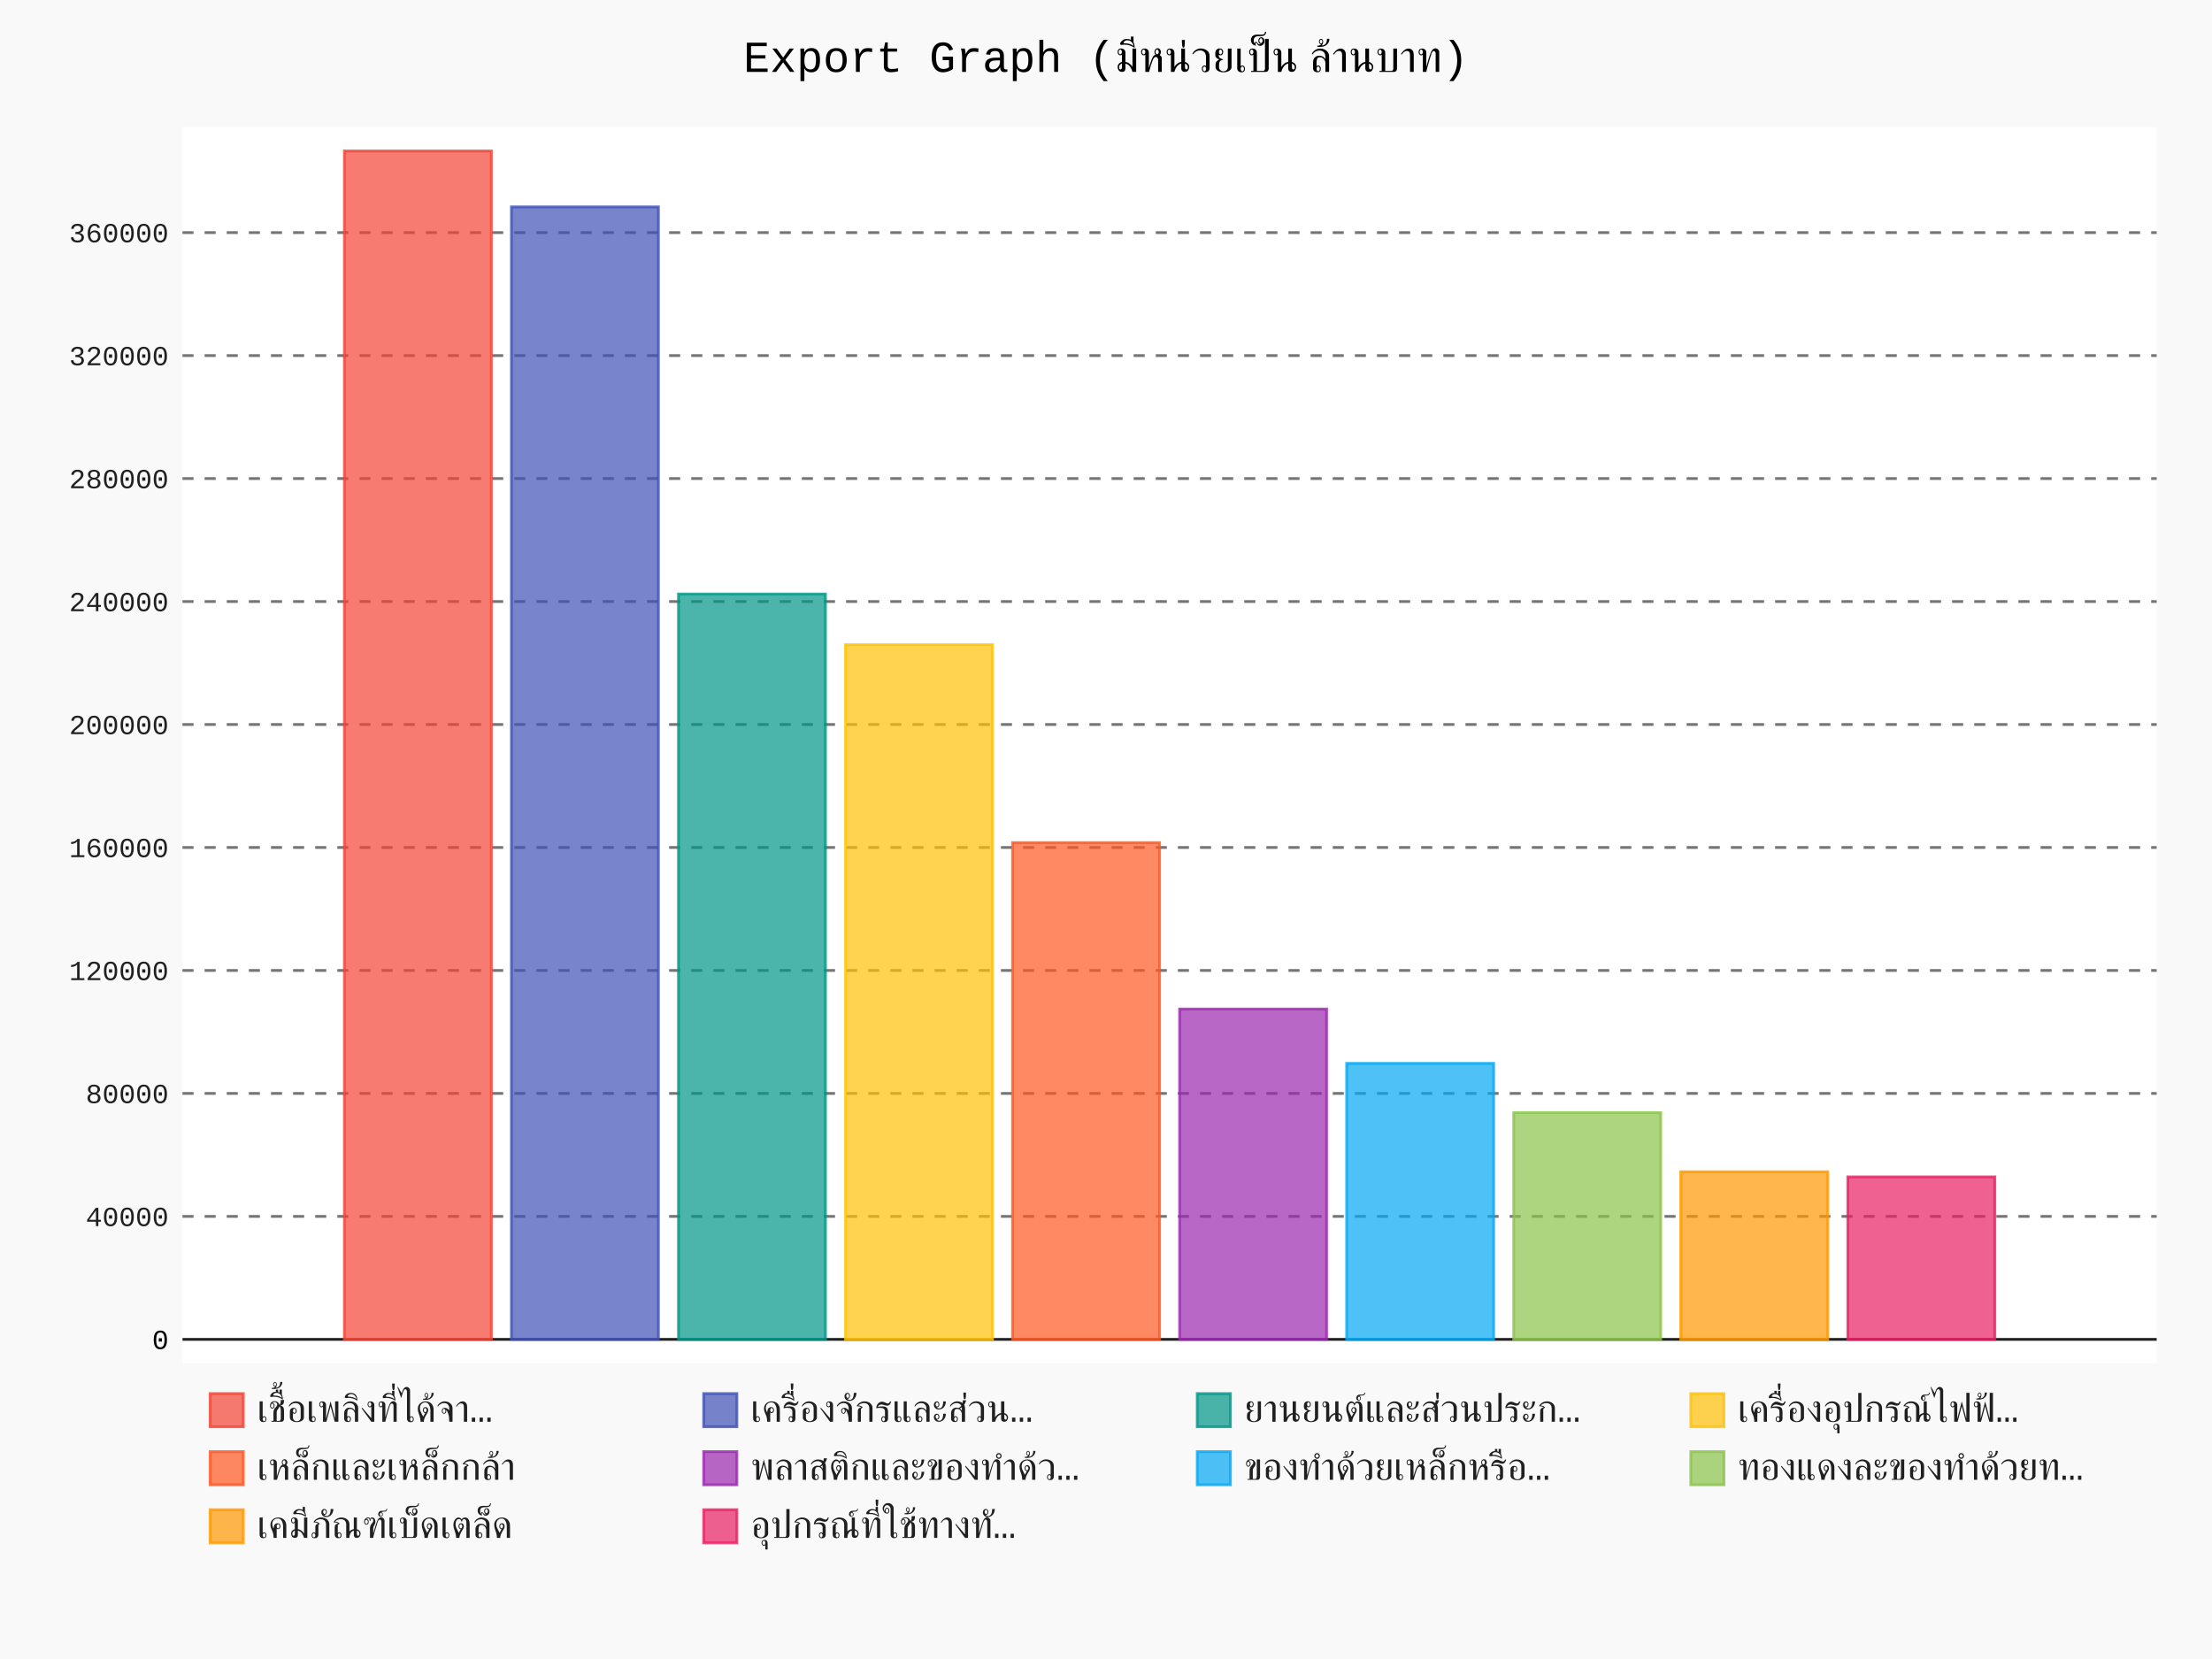
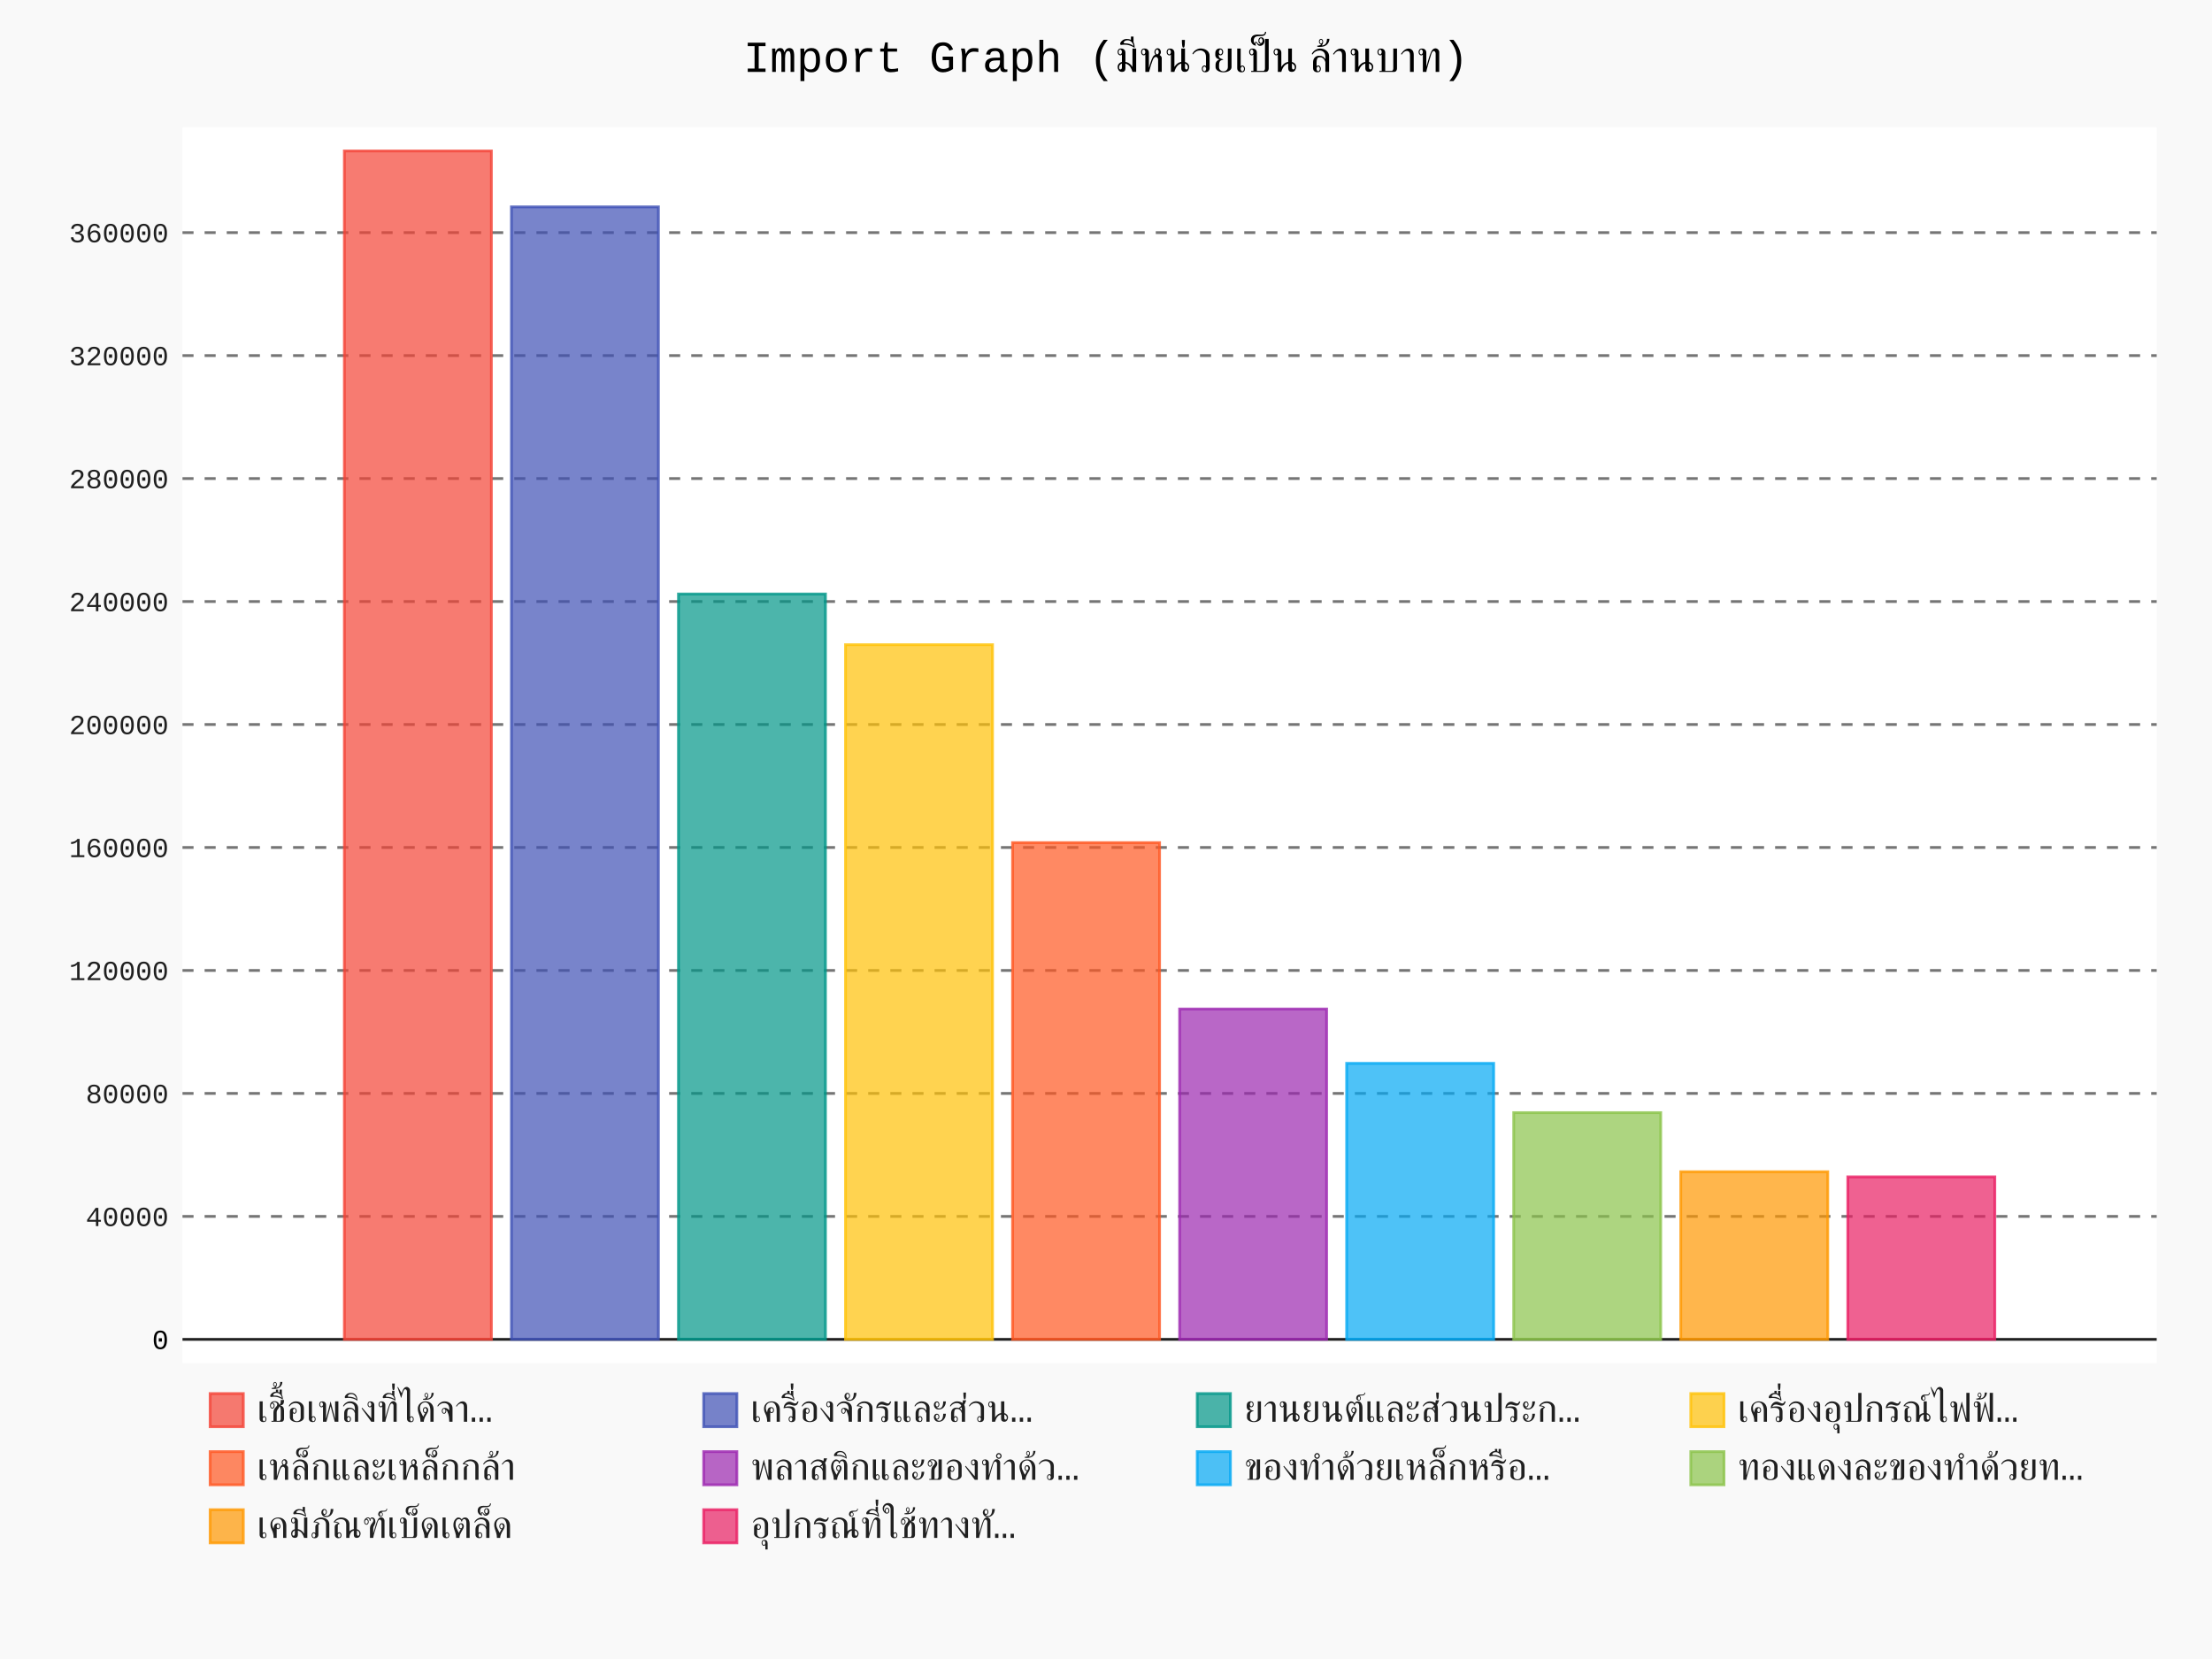
- <svg xmlns="http://www.w3.org/2000/svg" class="pygal-chart" id="chart-5e54472a-5c21-40ad-9895-982bd850b8b3" viewBox="0 0 800 600">
+ <svg xmlns="http://www.w3.org/2000/svg" class="pygal-chart" id="chart-a7d57c1b-c7a7-4d3b-b7ef-25e4a5c8647e" viewBox="0 0 800 600">
  <defs>
-     <style type="text/css">#chart-5e54472a-5c21-40ad-9895-982bd850b8b3{-webkit-user-select:none;-webkit-font-smoothing:antialiased;font-family:Consolas,"Liberation Mono",Menlo,Courier,monospace}#chart-5e54472a-5c21-40ad-9895-982bd850b8b3 .title{font-family:Consolas,"Liberation Mono",Menlo,Courier,monospace;font-size:16px}#chart-5e54472a-5c21-40ad-9895-982bd850b8b3 .legends .legend text{font-family:Consolas,"Liberation Mono",Menlo,Courier,monospace;font-size:14px}#chart-5e54472a-5c21-40ad-9895-982bd850b8b3 .axis text{font-family:Consolas,"Liberation Mono",Menlo,Courier,monospace;font-size:10px}#chart-5e54472a-5c21-40ad-9895-982bd850b8b3 .axis text.major{font-family:Consolas,"Liberation Mono",Menlo,Courier,monospace;font-size:10px}#chart-5e54472a-5c21-40ad-9895-982bd850b8b3 .text-overlay text.value{font-family:Consolas,"Liberation Mono",Menlo,Courier,monospace;font-size:16px}#chart-5e54472a-5c21-40ad-9895-982bd850b8b3 .text-overlay text.label{font-family:Consolas,"Liberation Mono",Menlo,Courier,monospace;font-size:10px}#chart-5e54472a-5c21-40ad-9895-982bd850b8b3 .tooltip{font-family:Consolas,"Liberation Mono",Menlo,Courier,monospace;font-size:14px}#chart-5e54472a-5c21-40ad-9895-982bd850b8b3 text.no_data{font-family:Consolas,"Liberation Mono",Menlo,Courier,monospace;font-size:64px}
- #chart-5e54472a-5c21-40ad-9895-982bd850b8b3{background-color:rgba(249,249,249,1)}#chart-5e54472a-5c21-40ad-9895-982bd850b8b3 path,#chart-5e54472a-5c21-40ad-9895-982bd850b8b3 line,#chart-5e54472a-5c21-40ad-9895-982bd850b8b3 rect,#chart-5e54472a-5c21-40ad-9895-982bd850b8b3 circle{-webkit-transition:150ms;-moz-transition:150ms;transition:150ms}#chart-5e54472a-5c21-40ad-9895-982bd850b8b3 .graph &gt; .background{fill:rgba(249,249,249,1)}#chart-5e54472a-5c21-40ad-9895-982bd850b8b3 .plot &gt; .background{fill:rgba(255,255,255,1)}#chart-5e54472a-5c21-40ad-9895-982bd850b8b3 .graph{fill:rgba(0,0,0,.87)}#chart-5e54472a-5c21-40ad-9895-982bd850b8b3 text.no_data{fill:rgba(0,0,0,1)}#chart-5e54472a-5c21-40ad-9895-982bd850b8b3 .title{fill:rgba(0,0,0,1)}#chart-5e54472a-5c21-40ad-9895-982bd850b8b3 .legends .legend text{fill:rgba(0,0,0,.87)}#chart-5e54472a-5c21-40ad-9895-982bd850b8b3 .legends .legend:hover text{fill:rgba(0,0,0,1)}#chart-5e54472a-5c21-40ad-9895-982bd850b8b3 .axis .line{stroke:rgba(0,0,0,1)}#chart-5e54472a-5c21-40ad-9895-982bd850b8b3 .axis .guide.line{stroke:rgba(0,0,0,.54)}#chart-5e54472a-5c21-40ad-9895-982bd850b8b3 .axis .major.line{stroke:rgba(0,0,0,.87)}#chart-5e54472a-5c21-40ad-9895-982bd850b8b3 .axis text.major{fill:rgba(0,0,0,1)}#chart-5e54472a-5c21-40ad-9895-982bd850b8b3 .axis.y .guides:hover .guide.line,#chart-5e54472a-5c21-40ad-9895-982bd850b8b3 .line-graph .axis.x .guides:hover .guide.line,#chart-5e54472a-5c21-40ad-9895-982bd850b8b3 .stackedline-graph .axis.x .guides:hover .guide.line,#chart-5e54472a-5c21-40ad-9895-982bd850b8b3 .xy-graph .axis.x .guides:hover .guide.line{stroke:rgba(0,0,0,1)}#chart-5e54472a-5c21-40ad-9895-982bd850b8b3 .axis .guides:hover text{fill:rgba(0,0,0,1)}#chart-5e54472a-5c21-40ad-9895-982bd850b8b3 .reactive{fill-opacity:.7;stroke-opacity:.8}#chart-5e54472a-5c21-40ad-9895-982bd850b8b3 .ci{stroke:rgba(0,0,0,.87)}#chart-5e54472a-5c21-40ad-9895-982bd850b8b3 .reactive.active,#chart-5e54472a-5c21-40ad-9895-982bd850b8b3 .active .reactive{fill-opacity:.8;stroke-opacity:.9;stroke-width:4}#chart-5e54472a-5c21-40ad-9895-982bd850b8b3 .ci .reactive.active{stroke-width:1.5}#chart-5e54472a-5c21-40ad-9895-982bd850b8b3 .series text{fill:rgba(0,0,0,1)}#chart-5e54472a-5c21-40ad-9895-982bd850b8b3 .tooltip rect{fill:rgba(255,255,255,1);stroke:rgba(0,0,0,1);-webkit-transition:opacity 150ms;-moz-transition:opacity 150ms;transition:opacity 150ms}#chart-5e54472a-5c21-40ad-9895-982bd850b8b3 .tooltip .label{fill:rgba(0,0,0,.87)}#chart-5e54472a-5c21-40ad-9895-982bd850b8b3 .tooltip .label{fill:rgba(0,0,0,.87)}#chart-5e54472a-5c21-40ad-9895-982bd850b8b3 .tooltip .legend{font-size:.8em;fill:rgba(0,0,0,.54)}#chart-5e54472a-5c21-40ad-9895-982bd850b8b3 .tooltip .x_label{font-size:.6em;fill:rgba(0,0,0,1)}#chart-5e54472a-5c21-40ad-9895-982bd850b8b3 .tooltip .xlink{font-size:.5em;text-decoration:underline}#chart-5e54472a-5c21-40ad-9895-982bd850b8b3 .tooltip .value{font-size:1.5em}#chart-5e54472a-5c21-40ad-9895-982bd850b8b3 .bound{font-size:.5em}#chart-5e54472a-5c21-40ad-9895-982bd850b8b3 .max-value{font-size:.75em;fill:rgba(0,0,0,.54)}#chart-5e54472a-5c21-40ad-9895-982bd850b8b3 .map-element{fill:rgba(255,255,255,1);stroke:rgba(0,0,0,.54) !important}#chart-5e54472a-5c21-40ad-9895-982bd850b8b3 .map-element .reactive{fill-opacity:inherit;stroke-opacity:inherit}#chart-5e54472a-5c21-40ad-9895-982bd850b8b3 .color-0,#chart-5e54472a-5c21-40ad-9895-982bd850b8b3 .color-0 a:visited{stroke:#F44336;fill:#F44336}#chart-5e54472a-5c21-40ad-9895-982bd850b8b3 .color-1,#chart-5e54472a-5c21-40ad-9895-982bd850b8b3 .color-1 a:visited{stroke:#3F51B5;fill:#3F51B5}#chart-5e54472a-5c21-40ad-9895-982bd850b8b3 .color-2,#chart-5e54472a-5c21-40ad-9895-982bd850b8b3 .color-2 a:visited{stroke:#009688;fill:#009688}#chart-5e54472a-5c21-40ad-9895-982bd850b8b3 .color-3,#chart-5e54472a-5c21-40ad-9895-982bd850b8b3 .color-3 a:visited{stroke:#FFC107;fill:#FFC107}#chart-5e54472a-5c21-40ad-9895-982bd850b8b3 .color-4,#chart-5e54472a-5c21-40ad-9895-982bd850b8b3 .color-4 a:visited{stroke:#FF5722;fill:#FF5722}#chart-5e54472a-5c21-40ad-9895-982bd850b8b3 .color-5,#chart-5e54472a-5c21-40ad-9895-982bd850b8b3 .color-5 a:visited{stroke:#9C27B0;fill:#9C27B0}#chart-5e54472a-5c21-40ad-9895-982bd850b8b3 .color-6,#chart-5e54472a-5c21-40ad-9895-982bd850b8b3 .color-6 a:visited{stroke:#03A9F4;fill:#03A9F4}#chart-5e54472a-5c21-40ad-9895-982bd850b8b3 .color-7,#chart-5e54472a-5c21-40ad-9895-982bd850b8b3 .color-7 a:visited{stroke:#8BC34A;fill:#8BC34A}#chart-5e54472a-5c21-40ad-9895-982bd850b8b3 .color-8,#chart-5e54472a-5c21-40ad-9895-982bd850b8b3 .color-8 a:visited{stroke:#FF9800;fill:#FF9800}#chart-5e54472a-5c21-40ad-9895-982bd850b8b3 .color-9,#chart-5e54472a-5c21-40ad-9895-982bd850b8b3 .color-9 a:visited{stroke:#E91E63;fill:#E91E63}#chart-5e54472a-5c21-40ad-9895-982bd850b8b3 .text-overlay .color-0 text{fill:black}#chart-5e54472a-5c21-40ad-9895-982bd850b8b3 .text-overlay .color-1 text{fill:black}#chart-5e54472a-5c21-40ad-9895-982bd850b8b3 .text-overlay .color-2 text{fill:black}#chart-5e54472a-5c21-40ad-9895-982bd850b8b3 .text-overlay .color-3 text{fill:black}#chart-5e54472a-5c21-40ad-9895-982bd850b8b3 .text-overlay .color-4 text{fill:black}#chart-5e54472a-5c21-40ad-9895-982bd850b8b3 .text-overlay .color-5 text{fill:black}#chart-5e54472a-5c21-40ad-9895-982bd850b8b3 .text-overlay .color-6 text{fill:black}#chart-5e54472a-5c21-40ad-9895-982bd850b8b3 .text-overlay .color-7 text{fill:black}#chart-5e54472a-5c21-40ad-9895-982bd850b8b3 .text-overlay .color-8 text{fill:black}#chart-5e54472a-5c21-40ad-9895-982bd850b8b3 .text-overlay .color-9 text{fill:black}
- #chart-5e54472a-5c21-40ad-9895-982bd850b8b3 text.no_data{text-anchor:middle}#chart-5e54472a-5c21-40ad-9895-982bd850b8b3 .guide.line{fill:none}#chart-5e54472a-5c21-40ad-9895-982bd850b8b3 .centered{text-anchor:middle}#chart-5e54472a-5c21-40ad-9895-982bd850b8b3 .title{text-anchor:middle}#chart-5e54472a-5c21-40ad-9895-982bd850b8b3 .legends .legend text{fill-opacity:1}#chart-5e54472a-5c21-40ad-9895-982bd850b8b3 .axis.x text{text-anchor:middle}#chart-5e54472a-5c21-40ad-9895-982bd850b8b3 .axis.x:not(.web) text[transform]{text-anchor:start}#chart-5e54472a-5c21-40ad-9895-982bd850b8b3 .axis.x:not(.web) text[transform].backwards{text-anchor:end}#chart-5e54472a-5c21-40ad-9895-982bd850b8b3 .axis.y text{text-anchor:end}#chart-5e54472a-5c21-40ad-9895-982bd850b8b3 .axis.y text[transform].backwards{text-anchor:start}#chart-5e54472a-5c21-40ad-9895-982bd850b8b3 .axis.y2 text{text-anchor:start}#chart-5e54472a-5c21-40ad-9895-982bd850b8b3 .axis.y2 text[transform].backwards{text-anchor:end}#chart-5e54472a-5c21-40ad-9895-982bd850b8b3 .axis .guide.line{stroke-dasharray:4,4}#chart-5e54472a-5c21-40ad-9895-982bd850b8b3 .axis .major.guide.line{stroke-dasharray:6,6}#chart-5e54472a-5c21-40ad-9895-982bd850b8b3 .horizontal .axis.y .guide.line,#chart-5e54472a-5c21-40ad-9895-982bd850b8b3 .horizontal .axis.y2 .guide.line,#chart-5e54472a-5c21-40ad-9895-982bd850b8b3 .vertical .axis.x .guide.line{opacity:0}#chart-5e54472a-5c21-40ad-9895-982bd850b8b3 .horizontal .axis.always_show .guide.line,#chart-5e54472a-5c21-40ad-9895-982bd850b8b3 .vertical .axis.always_show .guide.line{opacity:1 !important}#chart-5e54472a-5c21-40ad-9895-982bd850b8b3 .axis.y .guides:hover .guide.line,#chart-5e54472a-5c21-40ad-9895-982bd850b8b3 .axis.y2 .guides:hover .guide.line,#chart-5e54472a-5c21-40ad-9895-982bd850b8b3 .axis.x .guides:hover .guide.line{opacity:1}#chart-5e54472a-5c21-40ad-9895-982bd850b8b3 .axis .guides:hover text{opacity:1}#chart-5e54472a-5c21-40ad-9895-982bd850b8b3 .nofill{fill:none}#chart-5e54472a-5c21-40ad-9895-982bd850b8b3 .subtle-fill{fill-opacity:.2}#chart-5e54472a-5c21-40ad-9895-982bd850b8b3 .dot{stroke-width:1px;fill-opacity:1}#chart-5e54472a-5c21-40ad-9895-982bd850b8b3 .dot.active{stroke-width:5px}#chart-5e54472a-5c21-40ad-9895-982bd850b8b3 .dot.negative{fill:transparent}#chart-5e54472a-5c21-40ad-9895-982bd850b8b3 text,#chart-5e54472a-5c21-40ad-9895-982bd850b8b3 tspan{stroke:none !important}#chart-5e54472a-5c21-40ad-9895-982bd850b8b3 .series text.active{opacity:1}#chart-5e54472a-5c21-40ad-9895-982bd850b8b3 .tooltip rect{fill-opacity:.95;stroke-width:.5}#chart-5e54472a-5c21-40ad-9895-982bd850b8b3 .tooltip text{fill-opacity:1}#chart-5e54472a-5c21-40ad-9895-982bd850b8b3 .showable{visibility:hidden}#chart-5e54472a-5c21-40ad-9895-982bd850b8b3 .showable.shown{visibility:visible}#chart-5e54472a-5c21-40ad-9895-982bd850b8b3 .gauge-background{fill:rgba(229,229,229,1);stroke:none}#chart-5e54472a-5c21-40ad-9895-982bd850b8b3 .bg-lines{stroke:rgba(249,249,249,1);stroke-width:2px}</style>
+     <style type="text/css">#chart-a7d57c1b-c7a7-4d3b-b7ef-25e4a5c8647e{-webkit-user-select:none;-webkit-font-smoothing:antialiased;font-family:Consolas,"Liberation Mono",Menlo,Courier,monospace}#chart-a7d57c1b-c7a7-4d3b-b7ef-25e4a5c8647e .title{font-family:Consolas,"Liberation Mono",Menlo,Courier,monospace;font-size:16px}#chart-a7d57c1b-c7a7-4d3b-b7ef-25e4a5c8647e .legends .legend text{font-family:Consolas,"Liberation Mono",Menlo,Courier,monospace;font-size:14px}#chart-a7d57c1b-c7a7-4d3b-b7ef-25e4a5c8647e .axis text{font-family:Consolas,"Liberation Mono",Menlo,Courier,monospace;font-size:10px}#chart-a7d57c1b-c7a7-4d3b-b7ef-25e4a5c8647e .axis text.major{font-family:Consolas,"Liberation Mono",Menlo,Courier,monospace;font-size:10px}#chart-a7d57c1b-c7a7-4d3b-b7ef-25e4a5c8647e .text-overlay text.value{font-family:Consolas,"Liberation Mono",Menlo,Courier,monospace;font-size:16px}#chart-a7d57c1b-c7a7-4d3b-b7ef-25e4a5c8647e .text-overlay text.label{font-family:Consolas,"Liberation Mono",Menlo,Courier,monospace;font-size:10px}#chart-a7d57c1b-c7a7-4d3b-b7ef-25e4a5c8647e .tooltip{font-family:Consolas,"Liberation Mono",Menlo,Courier,monospace;font-size:14px}#chart-a7d57c1b-c7a7-4d3b-b7ef-25e4a5c8647e text.no_data{font-family:Consolas,"Liberation Mono",Menlo,Courier,monospace;font-size:64px}
+ #chart-a7d57c1b-c7a7-4d3b-b7ef-25e4a5c8647e{background-color:rgba(249,249,249,1)}#chart-a7d57c1b-c7a7-4d3b-b7ef-25e4a5c8647e path,#chart-a7d57c1b-c7a7-4d3b-b7ef-25e4a5c8647e line,#chart-a7d57c1b-c7a7-4d3b-b7ef-25e4a5c8647e rect,#chart-a7d57c1b-c7a7-4d3b-b7ef-25e4a5c8647e circle{-webkit-transition:150ms;-moz-transition:150ms;transition:150ms}#chart-a7d57c1b-c7a7-4d3b-b7ef-25e4a5c8647e .graph &gt; .background{fill:rgba(249,249,249,1)}#chart-a7d57c1b-c7a7-4d3b-b7ef-25e4a5c8647e .plot &gt; .background{fill:rgba(255,255,255,1)}#chart-a7d57c1b-c7a7-4d3b-b7ef-25e4a5c8647e .graph{fill:rgba(0,0,0,.87)}#chart-a7d57c1b-c7a7-4d3b-b7ef-25e4a5c8647e text.no_data{fill:rgba(0,0,0,1)}#chart-a7d57c1b-c7a7-4d3b-b7ef-25e4a5c8647e .title{fill:rgba(0,0,0,1)}#chart-a7d57c1b-c7a7-4d3b-b7ef-25e4a5c8647e .legends .legend text{fill:rgba(0,0,0,.87)}#chart-a7d57c1b-c7a7-4d3b-b7ef-25e4a5c8647e .legends .legend:hover text{fill:rgba(0,0,0,1)}#chart-a7d57c1b-c7a7-4d3b-b7ef-25e4a5c8647e .axis .line{stroke:rgba(0,0,0,1)}#chart-a7d57c1b-c7a7-4d3b-b7ef-25e4a5c8647e .axis .guide.line{stroke:rgba(0,0,0,.54)}#chart-a7d57c1b-c7a7-4d3b-b7ef-25e4a5c8647e .axis .major.line{stroke:rgba(0,0,0,.87)}#chart-a7d57c1b-c7a7-4d3b-b7ef-25e4a5c8647e .axis text.major{fill:rgba(0,0,0,1)}#chart-a7d57c1b-c7a7-4d3b-b7ef-25e4a5c8647e .axis.y .guides:hover .guide.line,#chart-a7d57c1b-c7a7-4d3b-b7ef-25e4a5c8647e .line-graph .axis.x .guides:hover .guide.line,#chart-a7d57c1b-c7a7-4d3b-b7ef-25e4a5c8647e .stackedline-graph .axis.x .guides:hover .guide.line,#chart-a7d57c1b-c7a7-4d3b-b7ef-25e4a5c8647e .xy-graph .axis.x .guides:hover .guide.line{stroke:rgba(0,0,0,1)}#chart-a7d57c1b-c7a7-4d3b-b7ef-25e4a5c8647e .axis .guides:hover text{fill:rgba(0,0,0,1)}#chart-a7d57c1b-c7a7-4d3b-b7ef-25e4a5c8647e .reactive{fill-opacity:.7;stroke-opacity:.8}#chart-a7d57c1b-c7a7-4d3b-b7ef-25e4a5c8647e .ci{stroke:rgba(0,0,0,.87)}#chart-a7d57c1b-c7a7-4d3b-b7ef-25e4a5c8647e .reactive.active,#chart-a7d57c1b-c7a7-4d3b-b7ef-25e4a5c8647e .active .reactive{fill-opacity:.8;stroke-opacity:.9;stroke-width:4}#chart-a7d57c1b-c7a7-4d3b-b7ef-25e4a5c8647e .ci .reactive.active{stroke-width:1.5}#chart-a7d57c1b-c7a7-4d3b-b7ef-25e4a5c8647e .series text{fill:rgba(0,0,0,1)}#chart-a7d57c1b-c7a7-4d3b-b7ef-25e4a5c8647e .tooltip rect{fill:rgba(255,255,255,1);stroke:rgba(0,0,0,1);-webkit-transition:opacity 150ms;-moz-transition:opacity 150ms;transition:opacity 150ms}#chart-a7d57c1b-c7a7-4d3b-b7ef-25e4a5c8647e .tooltip .label{fill:rgba(0,0,0,.87)}#chart-a7d57c1b-c7a7-4d3b-b7ef-25e4a5c8647e .tooltip .label{fill:rgba(0,0,0,.87)}#chart-a7d57c1b-c7a7-4d3b-b7ef-25e4a5c8647e .tooltip .legend{font-size:.8em;fill:rgba(0,0,0,.54)}#chart-a7d57c1b-c7a7-4d3b-b7ef-25e4a5c8647e .tooltip .x_label{font-size:.6em;fill:rgba(0,0,0,1)}#chart-a7d57c1b-c7a7-4d3b-b7ef-25e4a5c8647e .tooltip .xlink{font-size:.5em;text-decoration:underline}#chart-a7d57c1b-c7a7-4d3b-b7ef-25e4a5c8647e .tooltip .value{font-size:1.5em}#chart-a7d57c1b-c7a7-4d3b-b7ef-25e4a5c8647e .bound{font-size:.5em}#chart-a7d57c1b-c7a7-4d3b-b7ef-25e4a5c8647e .max-value{font-size:.75em;fill:rgba(0,0,0,.54)}#chart-a7d57c1b-c7a7-4d3b-b7ef-25e4a5c8647e .map-element{fill:rgba(255,255,255,1);stroke:rgba(0,0,0,.54) !important}#chart-a7d57c1b-c7a7-4d3b-b7ef-25e4a5c8647e .map-element .reactive{fill-opacity:inherit;stroke-opacity:inherit}#chart-a7d57c1b-c7a7-4d3b-b7ef-25e4a5c8647e .color-0,#chart-a7d57c1b-c7a7-4d3b-b7ef-25e4a5c8647e .color-0 a:visited{stroke:#F44336;fill:#F44336}#chart-a7d57c1b-c7a7-4d3b-b7ef-25e4a5c8647e .color-1,#chart-a7d57c1b-c7a7-4d3b-b7ef-25e4a5c8647e .color-1 a:visited{stroke:#3F51B5;fill:#3F51B5}#chart-a7d57c1b-c7a7-4d3b-b7ef-25e4a5c8647e .color-2,#chart-a7d57c1b-c7a7-4d3b-b7ef-25e4a5c8647e .color-2 a:visited{stroke:#009688;fill:#009688}#chart-a7d57c1b-c7a7-4d3b-b7ef-25e4a5c8647e .color-3,#chart-a7d57c1b-c7a7-4d3b-b7ef-25e4a5c8647e .color-3 a:visited{stroke:#FFC107;fill:#FFC107}#chart-a7d57c1b-c7a7-4d3b-b7ef-25e4a5c8647e .color-4,#chart-a7d57c1b-c7a7-4d3b-b7ef-25e4a5c8647e .color-4 a:visited{stroke:#FF5722;fill:#FF5722}#chart-a7d57c1b-c7a7-4d3b-b7ef-25e4a5c8647e .color-5,#chart-a7d57c1b-c7a7-4d3b-b7ef-25e4a5c8647e .color-5 a:visited{stroke:#9C27B0;fill:#9C27B0}#chart-a7d57c1b-c7a7-4d3b-b7ef-25e4a5c8647e .color-6,#chart-a7d57c1b-c7a7-4d3b-b7ef-25e4a5c8647e .color-6 a:visited{stroke:#03A9F4;fill:#03A9F4}#chart-a7d57c1b-c7a7-4d3b-b7ef-25e4a5c8647e .color-7,#chart-a7d57c1b-c7a7-4d3b-b7ef-25e4a5c8647e .color-7 a:visited{stroke:#8BC34A;fill:#8BC34A}#chart-a7d57c1b-c7a7-4d3b-b7ef-25e4a5c8647e .color-8,#chart-a7d57c1b-c7a7-4d3b-b7ef-25e4a5c8647e .color-8 a:visited{stroke:#FF9800;fill:#FF9800}#chart-a7d57c1b-c7a7-4d3b-b7ef-25e4a5c8647e .color-9,#chart-a7d57c1b-c7a7-4d3b-b7ef-25e4a5c8647e .color-9 a:visited{stroke:#E91E63;fill:#E91E63}#chart-a7d57c1b-c7a7-4d3b-b7ef-25e4a5c8647e .text-overlay .color-0 text{fill:black}#chart-a7d57c1b-c7a7-4d3b-b7ef-25e4a5c8647e .text-overlay .color-1 text{fill:black}#chart-a7d57c1b-c7a7-4d3b-b7ef-25e4a5c8647e .text-overlay .color-2 text{fill:black}#chart-a7d57c1b-c7a7-4d3b-b7ef-25e4a5c8647e .text-overlay .color-3 text{fill:black}#chart-a7d57c1b-c7a7-4d3b-b7ef-25e4a5c8647e .text-overlay .color-4 text{fill:black}#chart-a7d57c1b-c7a7-4d3b-b7ef-25e4a5c8647e .text-overlay .color-5 text{fill:black}#chart-a7d57c1b-c7a7-4d3b-b7ef-25e4a5c8647e .text-overlay .color-6 text{fill:black}#chart-a7d57c1b-c7a7-4d3b-b7ef-25e4a5c8647e .text-overlay .color-7 text{fill:black}#chart-a7d57c1b-c7a7-4d3b-b7ef-25e4a5c8647e .text-overlay .color-8 text{fill:black}#chart-a7d57c1b-c7a7-4d3b-b7ef-25e4a5c8647e .text-overlay .color-9 text{fill:black}
+ #chart-a7d57c1b-c7a7-4d3b-b7ef-25e4a5c8647e text.no_data{text-anchor:middle}#chart-a7d57c1b-c7a7-4d3b-b7ef-25e4a5c8647e .guide.line{fill:none}#chart-a7d57c1b-c7a7-4d3b-b7ef-25e4a5c8647e .centered{text-anchor:middle}#chart-a7d57c1b-c7a7-4d3b-b7ef-25e4a5c8647e .title{text-anchor:middle}#chart-a7d57c1b-c7a7-4d3b-b7ef-25e4a5c8647e .legends .legend text{fill-opacity:1}#chart-a7d57c1b-c7a7-4d3b-b7ef-25e4a5c8647e .axis.x text{text-anchor:middle}#chart-a7d57c1b-c7a7-4d3b-b7ef-25e4a5c8647e .axis.x:not(.web) text[transform]{text-anchor:start}#chart-a7d57c1b-c7a7-4d3b-b7ef-25e4a5c8647e .axis.x:not(.web) text[transform].backwards{text-anchor:end}#chart-a7d57c1b-c7a7-4d3b-b7ef-25e4a5c8647e .axis.y text{text-anchor:end}#chart-a7d57c1b-c7a7-4d3b-b7ef-25e4a5c8647e .axis.y text[transform].backwards{text-anchor:start}#chart-a7d57c1b-c7a7-4d3b-b7ef-25e4a5c8647e .axis.y2 text{text-anchor:start}#chart-a7d57c1b-c7a7-4d3b-b7ef-25e4a5c8647e .axis.y2 text[transform].backwards{text-anchor:end}#chart-a7d57c1b-c7a7-4d3b-b7ef-25e4a5c8647e .axis .guide.line{stroke-dasharray:4,4}#chart-a7d57c1b-c7a7-4d3b-b7ef-25e4a5c8647e .axis .major.guide.line{stroke-dasharray:6,6}#chart-a7d57c1b-c7a7-4d3b-b7ef-25e4a5c8647e .horizontal .axis.y .guide.line,#chart-a7d57c1b-c7a7-4d3b-b7ef-25e4a5c8647e .horizontal .axis.y2 .guide.line,#chart-a7d57c1b-c7a7-4d3b-b7ef-25e4a5c8647e .vertical .axis.x .guide.line{opacity:0}#chart-a7d57c1b-c7a7-4d3b-b7ef-25e4a5c8647e .horizontal .axis.always_show .guide.line,#chart-a7d57c1b-c7a7-4d3b-b7ef-25e4a5c8647e .vertical .axis.always_show .guide.line{opacity:1 !important}#chart-a7d57c1b-c7a7-4d3b-b7ef-25e4a5c8647e .axis.y .guides:hover .guide.line,#chart-a7d57c1b-c7a7-4d3b-b7ef-25e4a5c8647e .axis.y2 .guides:hover .guide.line,#chart-a7d57c1b-c7a7-4d3b-b7ef-25e4a5c8647e .axis.x .guides:hover .guide.line{opacity:1}#chart-a7d57c1b-c7a7-4d3b-b7ef-25e4a5c8647e .axis .guides:hover text{opacity:1}#chart-a7d57c1b-c7a7-4d3b-b7ef-25e4a5c8647e .nofill{fill:none}#chart-a7d57c1b-c7a7-4d3b-b7ef-25e4a5c8647e .subtle-fill{fill-opacity:.2}#chart-a7d57c1b-c7a7-4d3b-b7ef-25e4a5c8647e .dot{stroke-width:1px;fill-opacity:1}#chart-a7d57c1b-c7a7-4d3b-b7ef-25e4a5c8647e .dot.active{stroke-width:5px}#chart-a7d57c1b-c7a7-4d3b-b7ef-25e4a5c8647e .dot.negative{fill:transparent}#chart-a7d57c1b-c7a7-4d3b-b7ef-25e4a5c8647e text,#chart-a7d57c1b-c7a7-4d3b-b7ef-25e4a5c8647e tspan{stroke:none !important}#chart-a7d57c1b-c7a7-4d3b-b7ef-25e4a5c8647e .series text.active{opacity:1}#chart-a7d57c1b-c7a7-4d3b-b7ef-25e4a5c8647e .tooltip rect{fill-opacity:.95;stroke-width:.5}#chart-a7d57c1b-c7a7-4d3b-b7ef-25e4a5c8647e .tooltip text{fill-opacity:1}#chart-a7d57c1b-c7a7-4d3b-b7ef-25e4a5c8647e .showable{visibility:hidden}#chart-a7d57c1b-c7a7-4d3b-b7ef-25e4a5c8647e .showable.shown{visibility:visible}#chart-a7d57c1b-c7a7-4d3b-b7ef-25e4a5c8647e .gauge-background{fill:rgba(229,229,229,1);stroke:none}#chart-a7d57c1b-c7a7-4d3b-b7ef-25e4a5c8647e .bg-lines{stroke:rgba(249,249,249,1);stroke-width:2px}</style>
  </defs>
  <g class="graph bar-graph vertical">
    <rect class="background" height="600" width="800" x="0" y="0" />
    <g class="plot" transform="translate(66, 46)">
      <rect class="background" height="447.0" width="714.0" x="0" y="0" />
      <g class="axis y always_show">
        <g class="guides">
          <path class="axis major line" d="M0 438.404 h714" />
          <text class="major" x="-5" y="441.904">0</text>
        </g>
        <g class="guides">
          <path class="guide line" d="M0 393.928 h714" />
          <text class="" x="-5" y="397.428">40000</text>
        </g>
        <g class="guides">
          <path class="guide line" d="M0 349.453 h714" />
          <text class="" x="-5" y="352.953">80000</text>
        </g>
        <g class="guides">
          <path class="guide line" d="M0 304.977 h714" />
          <text class="" x="-5" y="308.477">120000</text>
        </g>
        <g class="guides">
          <path class="guide line" d="M0 260.502 h714" />
          <text class="" x="-5" y="264.002">160000</text>
        </g>
        <g class="guides">
          <path class="guide line" d="M0 216.026 h714" />
          <text class="" x="-5" y="219.526">200000</text>
        </g>
        <g class="guides">
          <path class="guide line" d="M0 171.551 h714" />
          <text class="" x="-5" y="175.051">240000</text>
        </g>
        <g class="guides">
          <path class="guide line" d="M0 127.075 h714" />
          <text class="" x="-5" y="130.575">280000</text>
        </g>
        <g class="guides">
          <path class="guide line" d="M0 82.6 h714" />
          <text class="" x="-5" y="86.1">320000</text>
        </g>
        <g class="guides">
          <path class="guide line" d="M0 38.125 h714" />
          <text class="" x="-5" y="41.625">360000</text>
        </g>
      </g>
      <g class="series serie-0 color-0">
        <g class="bars">
          <g class="bar">
            <rect class="rect reactive tooltip-trigger" height="429.808" rx="0" ry="0" width="53.166" x="58.548" y="8.596" />
          </g>
        </g>
      </g>
      <g class="series serie-1 color-1">
        <g class="bars">
          <g class="bar">
            <rect class="rect reactive tooltip-trigger" height="409.584" rx="0" ry="0" width="53.166" x="118.963" y="28.82" />
          </g>
        </g>
      </g>
      <g class="series serie-2 color-2">
        <g class="bars">
          <g class="bar">
            <rect class="rect reactive tooltip-trigger" height="269.578" rx="0" ry="0" width="53.166" x="179.379" y="168.826" />
          </g>
        </g>
      </g>
      <g class="series serie-3 color-3">
        <g class="bars">
          <g class="bar">
            <rect class="rect reactive tooltip-trigger" height="251.242" rx="0" ry="0" width="53.166" x="239.794" y="187.162" />
          </g>
        </g>
      </g>
      <g class="series serie-4 color-4">
        <g class="bars">
          <g class="bar">
            <rect class="rect reactive tooltip-trigger" height="179.651" rx="0" ry="0" width="53.166" x="300.21" y="258.753" />
          </g>
        </g>
      </g>
      <g class="series serie-5 color-5">
        <g class="bars">
          <g class="bar">
            <rect class="rect reactive tooltip-trigger" height="119.484" rx="0" ry="0" width="53.166" x="360.625" y="318.919" />
          </g>
        </g>
      </g>
      <g class="series serie-6 color-6">
        <g class="bars">
          <g class="bar">
            <rect class="rect reactive tooltip-trigger" height="99.83" rx="0" ry="0" width="53.166" x="421.04" y="338.574" />
          </g>
        </g>
      </g>
      <g class="series serie-7 color-7">
        <g class="bars">
          <g class="bar">
            <rect class="rect reactive tooltip-trigger" height="82.001" rx="0" ry="0" width="53.166" x="481.456" y="356.403" />
          </g>
        </g>
      </g>
      <g class="series serie-8 color-8">
        <g class="bars">
          <g class="bar">
            <rect class="rect reactive tooltip-trigger" height="60.626" rx="0" ry="0" width="53.166" x="541.871" y="377.778" />
          </g>
        </g>
      </g>
      <g class="series serie-9 color-9">
        <g class="bars">
          <g class="bar">
            <rect class="rect reactive tooltip-trigger" height="58.779" rx="0" ry="0" width="53.166" x="602.286" y="379.625" />
          </g>
        </g>
      </g>
    </g>
    <g class="titles">
-       <text class="title plot_title" x="400.0" y="26">Export Graph (มีหน่วยเป็น ล้านบาท)</text>
+       <text class="title plot_title" x="400.0" y="26">Import Graph (มีหน่วยเป็น ล้านบาท)</text>
    </g>
    <g class="plot overlay" transform="translate(66, 46)">
      <g class="series serie-0 color-0" />
      <g class="series serie-1 color-1" />
      <g class="series serie-2 color-2" />
      <g class="series serie-3 color-3" />
      <g class="series serie-4 color-4" />
      <g class="series serie-5 color-5" />
      <g class="series serie-6 color-6" />
      <g class="series serie-7 color-7" />
      <g class="series serie-8 color-8" />
      <g class="series serie-9 color-9" />
    </g>
    <g class="plot text-overlay" transform="translate(66, 46)">
      <g class="series serie-0 color-0" />
      <g class="series serie-1 color-1" />
      <g class="series serie-2 color-2" />
      <g class="series serie-3 color-3" />
      <g class="series serie-4 color-4" />
      <g class="series serie-5 color-5" />
      <g class="series serie-6 color-6" />
      <g class="series serie-7 color-7" />
      <g class="series serie-8 color-8" />
      <g class="series serie-9 color-9" />
    </g>
    <g class="plot tooltip-overlay" transform="translate(66, 46)">
      <g class="tooltip" style="opacity: 0" transform="translate(0 0)">
        <rect class="tooltip-box" height="0" rx="0" ry="0" width="0" />
        <g class="text" />
      </g>
    </g>
    <g class="legends" transform="translate(76, 503)">
      <g class="legend reactive activate-serie" id="activate-serie-0">
        <rect class="color-0 reactive" height="12" width="12" x="0.0" y="1.0" />
        <text x="17.0" y="11.2">เชื้อเพลิงที่ได้จา…</text>
      </g>
      <g class="legend reactive activate-serie" id="activate-serie-1">
        <rect class="color-1 reactive" height="12" width="12" x="178.5" y="1.0" />
        <text x="195.5" y="11.2">เครื่องจักรและส่วน…</text>
      </g>
      <g class="legend reactive activate-serie" id="activate-serie-2">
        <rect class="color-2 reactive" height="12" width="12" x="357.0" y="1.0" />
        <text x="374.0" y="11.2">ยานยนต์และส่วนประก…</text>
      </g>
      <g class="legend reactive activate-serie" id="activate-serie-3">
        <rect class="color-3 reactive" height="12" width="12" x="535.5" y="1.0" />
        <text x="552.5" y="11.2">เครื่องอุปกรณ์ไฟฟ้…</text>
      </g>
      <g class="legend reactive activate-serie" id="activate-serie-4">
        <rect class="color-4 reactive" height="12" width="12" x="0.0" y="22.0" />
        <text x="17.0" y="32.2">เหล็กและเหล็กกล้า</text>
      </g>
      <g class="legend reactive activate-serie" id="activate-serie-5">
        <rect class="color-5 reactive" height="12" width="12" x="178.5" y="22.0" />
        <text x="195.5" y="32.2">พลาสติกและของทำด้ว…</text>
      </g>
      <g class="legend reactive activate-serie" id="activate-serie-6">
        <rect class="color-6 reactive" height="12" width="12" x="357.0" y="22.0" />
        <text x="374.0" y="32.2">ของทำด้วยเหล็กหรือ…</text>
      </g>
      <g class="legend reactive activate-serie" id="activate-serie-7">
        <rect class="color-7 reactive" height="12" width="12" x="535.5" y="22.0" />
        <text x="552.5" y="32.2">ทองแดงละของทำด้วยท…</text>
      </g>
      <g class="legend reactive activate-serie" id="activate-serie-8">
        <rect class="color-8 reactive" height="12" width="12" x="0.0" y="43.0" />
        <text x="17.0" y="53.2">เคมีภัณฑ์เบ็ดเตล็ด</text>
      </g>
      <g class="legend reactive activate-serie" id="activate-serie-9">
        <rect class="color-9 reactive" height="12" width="12" x="178.5" y="43.0" />
        <text x="195.5" y="53.2">อุปกรณ์ที่ใช้ทางทั…</text>
      </g>
    </g>
  </g>
</svg>
